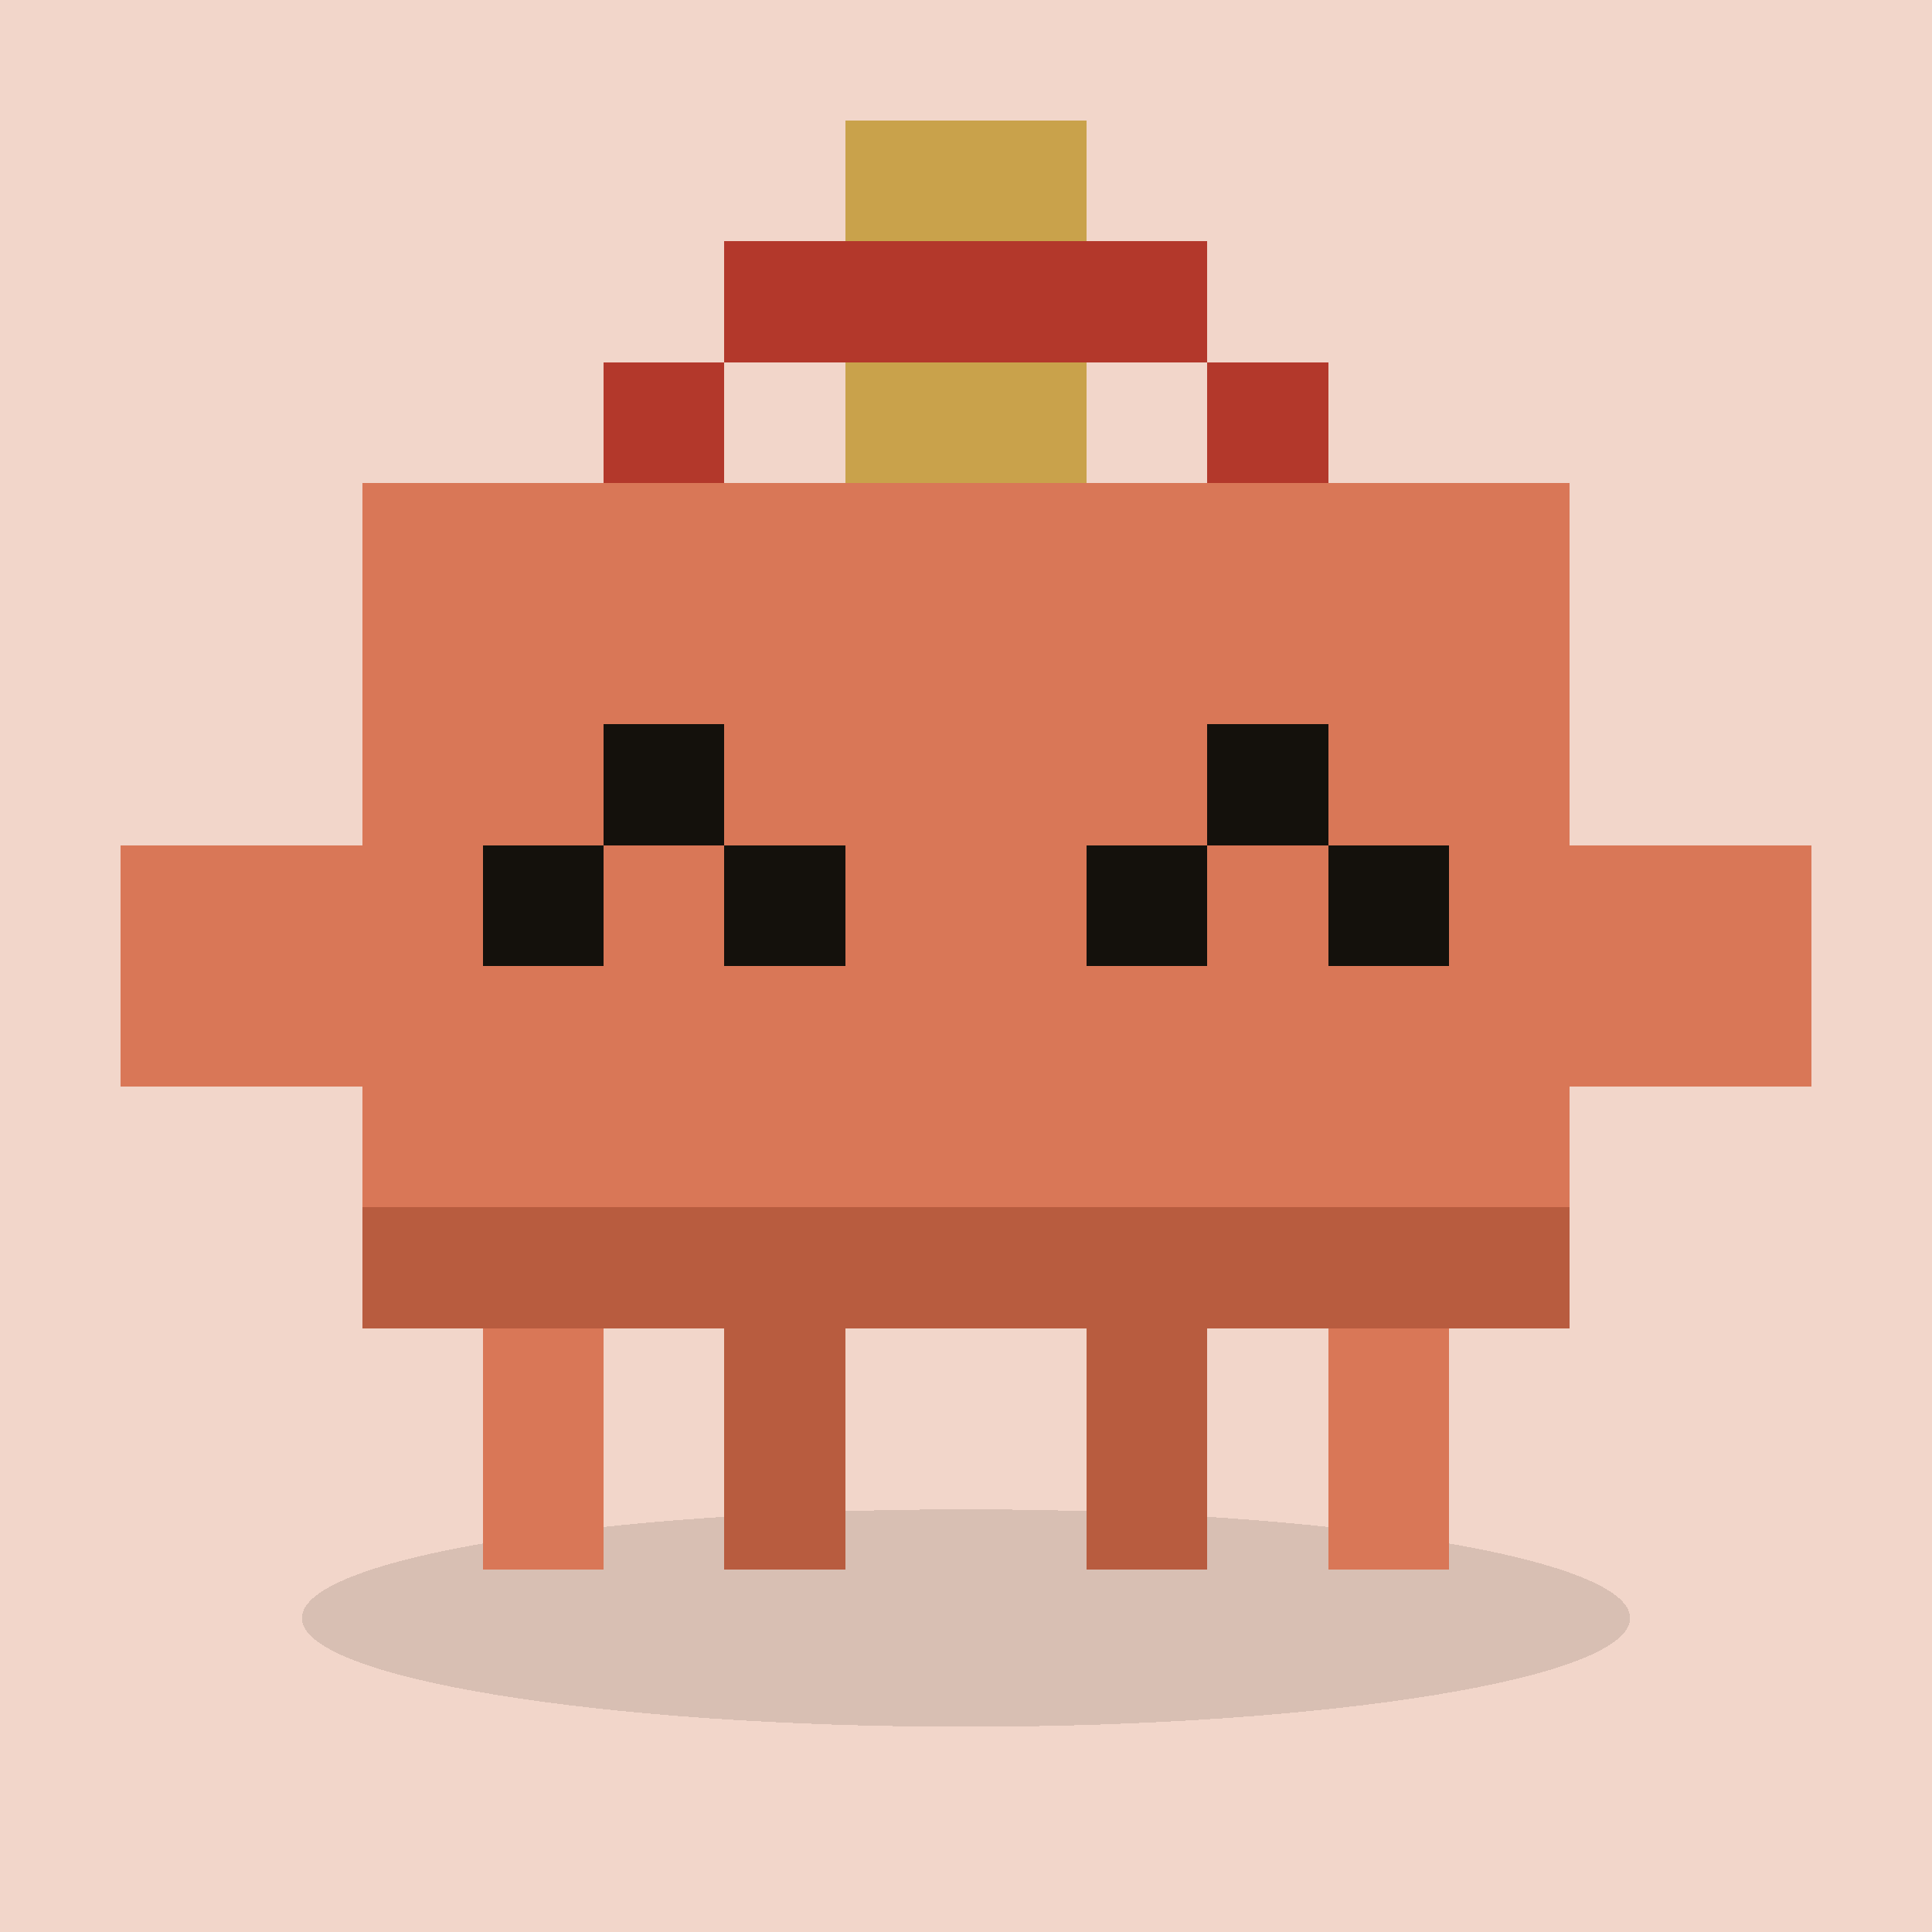
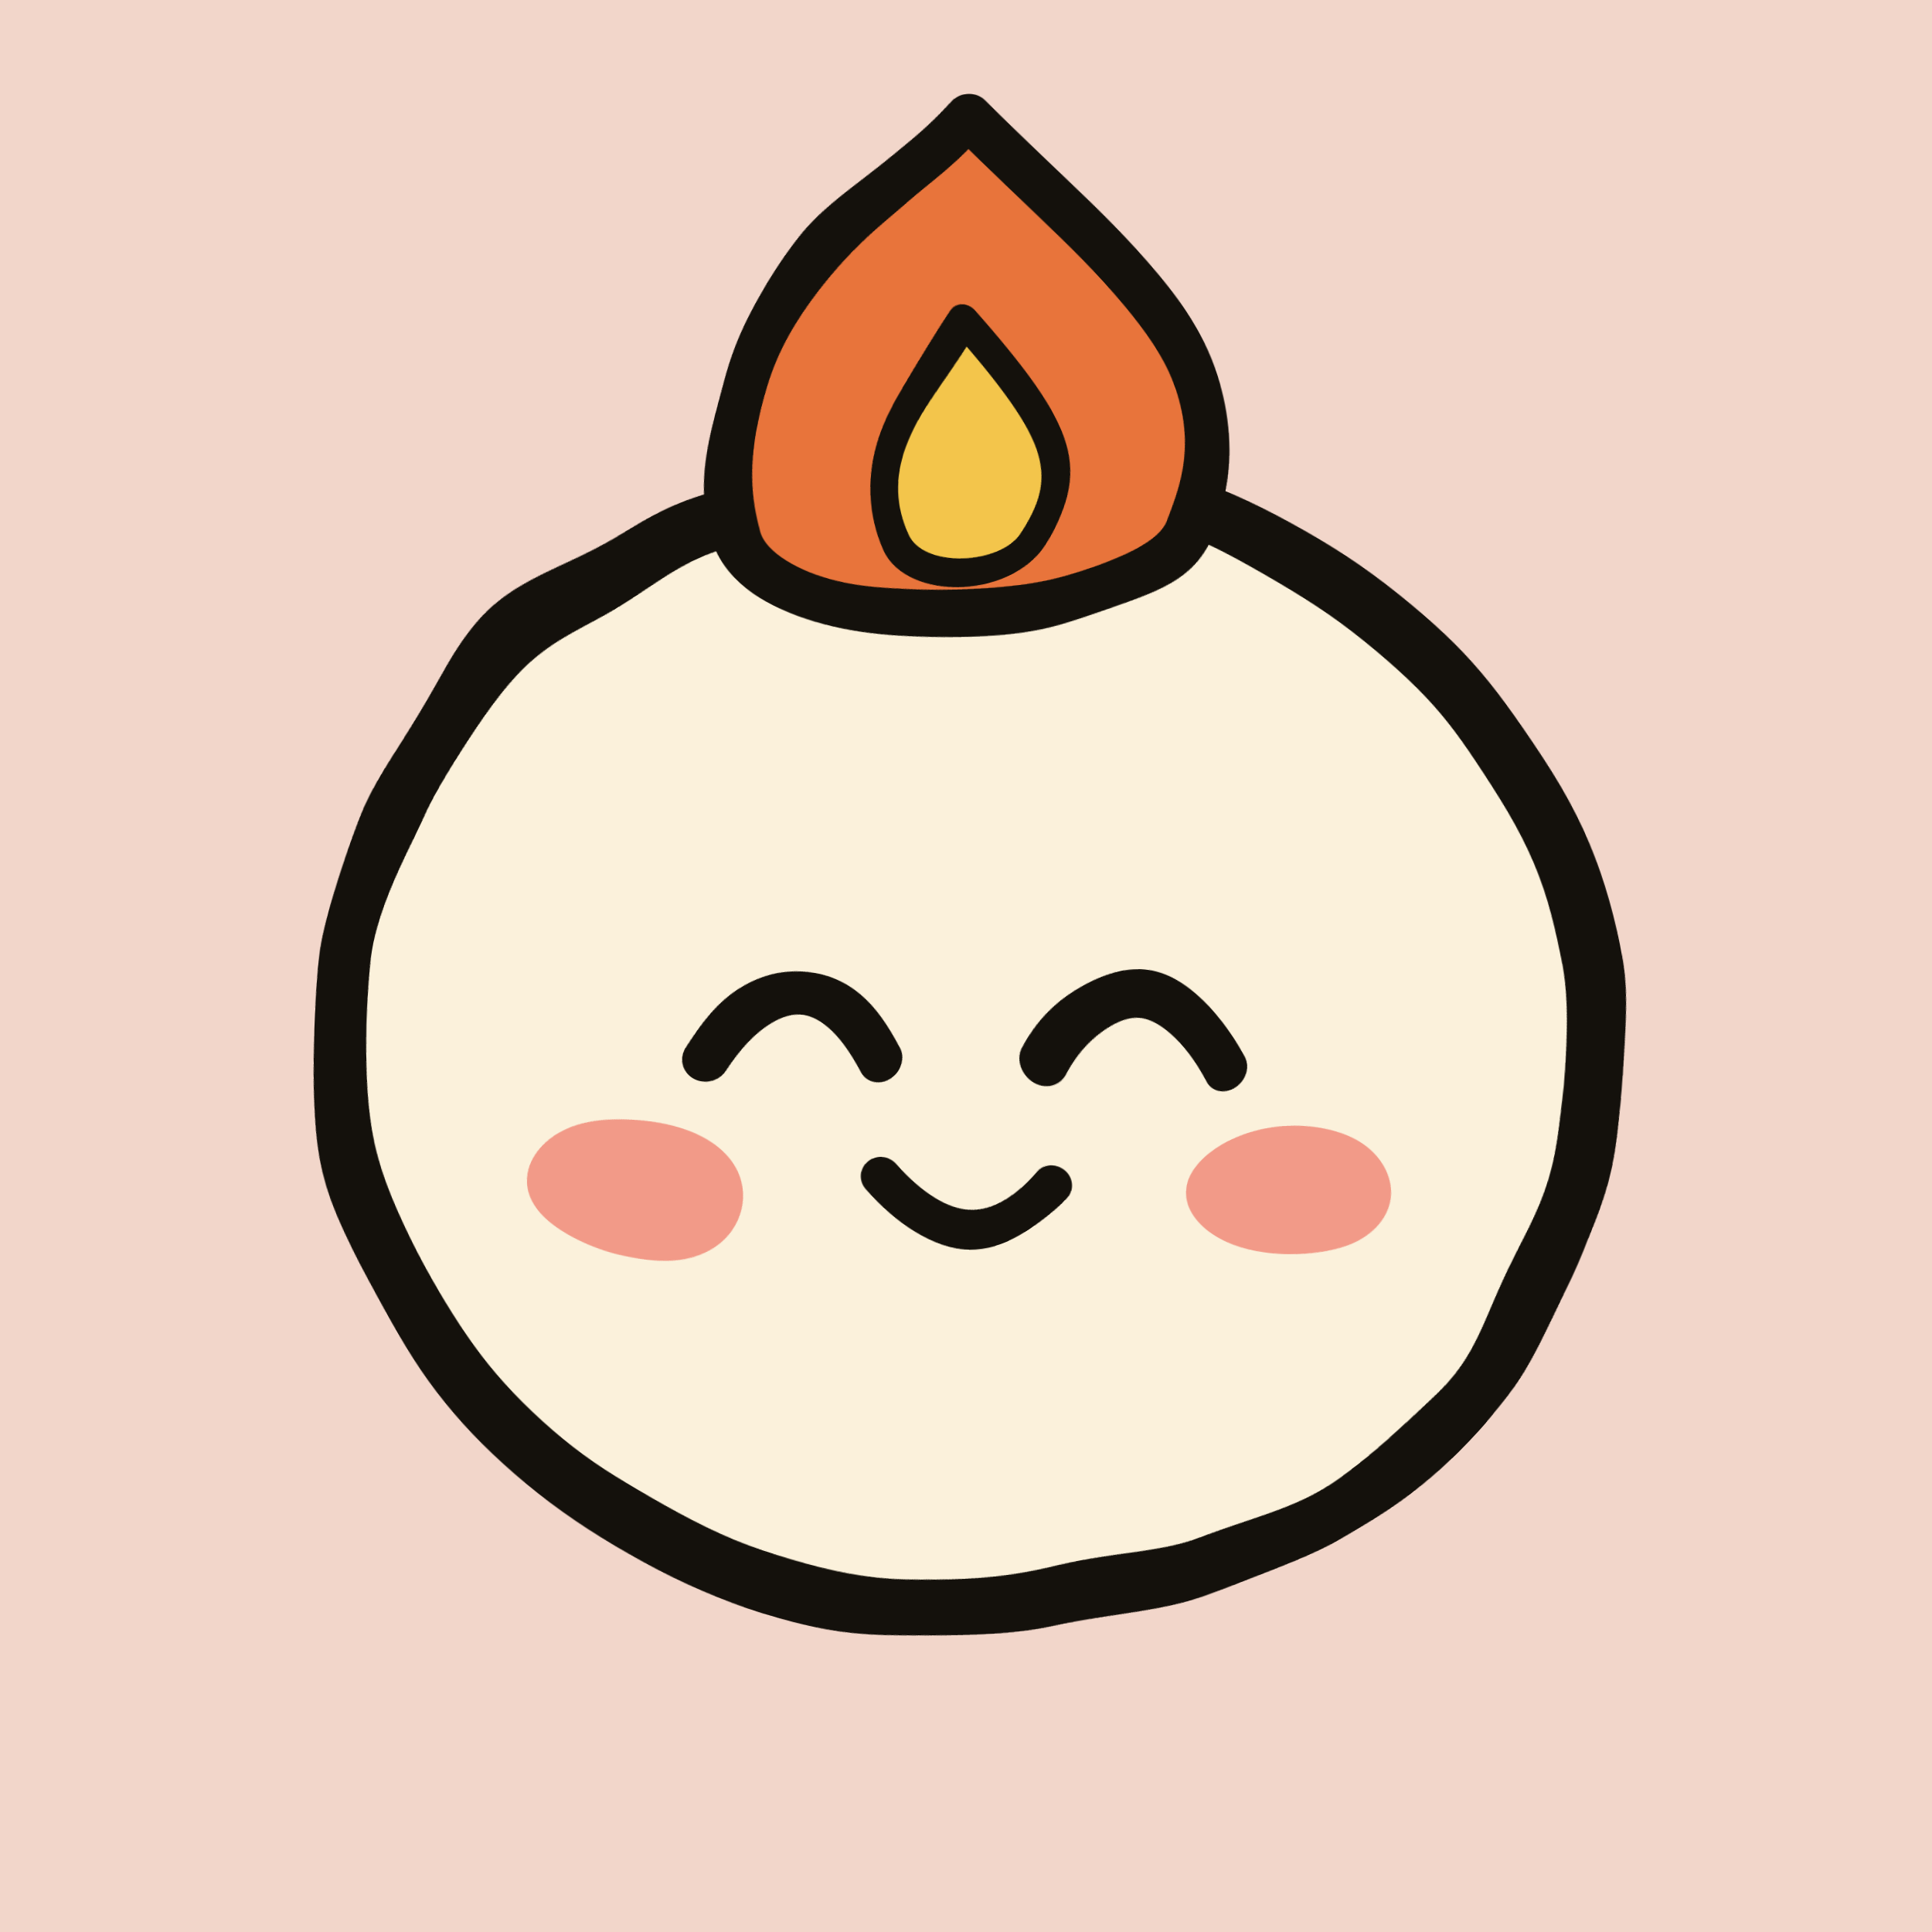
- <svg xmlns="http://www.w3.org/2000/svg" viewBox="0 0 16 16" width="128" height="128" shape-rendering="crispEdges" role="img" aria-label="Streak">
-   <rect x="0" y="0" width="16" height="16" fill="#F2D6CA" />
-   <ellipse cx="8" cy="13.4" rx="5.5" ry="0.9" fill="#14110C" opacity="0.12" />
-   <rect x="3" y="4" width="10" height="7" fill="#D97757" />
-   <rect x="3" y="10" width="10" height="1" fill="#B85C3F" />
-   <rect x="1" y="7" width="2" height="2" fill="#D97757" />
-   <rect x="13" y="7" width="2" height="2" fill="#D97757" />
-   <rect x="4" y="11" width="1" height="2" fill="#D97757" />
-   <rect x="6" y="11" width="1" height="2" fill="#B85C3F" />
-   <rect x="9" y="11" width="1" height="2" fill="#B85C3F" />
-   <rect x="11" y="11" width="1" height="2" fill="#D97757" />
-   <rect x="4" y="7" width="1" height="1" fill="#14110C" />
-   <rect x="5" y="6" width="1" height="1" fill="#14110C" />
-   <rect x="6" y="7" width="1" height="1" fill="#14110C" />
-   <rect x="9" y="7" width="1" height="1" fill="#14110C" />
-   <rect x="10" y="6" width="1" height="1" fill="#14110C" />
-   <rect x="11" y="7" width="1" height="1" fill="#14110C" />
-   <rect x="7" y="1" width="2" height="1" fill="#C9A24B" />
-   <rect x="6" y="2" width="4" height="1" fill="#B3382B" />
-   <rect x="7" y="3" width="2" height="1" fill="#C9A24B" />
-   <rect x="5" y="3" width="1" height="1" fill="#B3382B" />
-   <rect x="10" y="3" width="1" height="1" fill="#B3382B" />
+ <svg xmlns="http://www.w3.org/2000/svg" viewBox="0 0 160 160" width="128" height="128" role="img" aria-label="Streak">
+   <defs>
+     <filter id="wob" x="-10%" y="-10%" width="120%" height="120%">
+       <feTurbulence type="fractalNoise" baseFrequency=".04" numOctaves="2" seed="5" result="n" />
+       <feDisplacementMap in="SourceGraphic" in2="n" scale="3.5" />
+     </filter>
+   </defs>
+   <rect width="160" height="160" fill="#F2D6CA" />
+   <g transform="translate(80 92) scale(.96) translate(-80 -88)">
+     <g filter="url(#wob)">
+       <ellipse cx="80" cy="82" rx="54" ry="49" fill="#FBF1DB" stroke="#14110C" stroke-width="5" stroke-linejoin="round" stroke-linecap="round" />
+       <path d="M58 84 q7.5 -13 15 0 M87 84 q7.5 -13 15 0" fill="none" stroke="#14110C" stroke-width="4" stroke-linejoin="round" stroke-linecap="round" />
+       <ellipse cx="52" cy="95" rx="9" ry="5.5" fill="#F29A88" />
+       <ellipse cx="108" cy="95" rx="9" ry="5.5" fill="#F29A88" />
+       <path d="M73 94 Q80 102 87 94" fill="none" stroke="#14110C" stroke-width="3.4" stroke-linejoin="round" stroke-linecap="round" />
+       <path d="M80 2 C94 16 104 22 100 38 C98 48 62 48 60 38 C56 22 68 16 80 2Z" fill="#E8743B" stroke="#14110C" stroke-width="4" stroke-linejoin="round" stroke-linecap="round" />
+       <path d="M80 20 C87 28 89 33 86 39 C84 43 76 43 74 39 C71 33 74 28 80 20Z" fill="#F3C54B" stroke="#14110C" stroke-width="2.6" stroke-linejoin="round" stroke-linecap="round" />
+     </g>
+   </g>
</svg>
